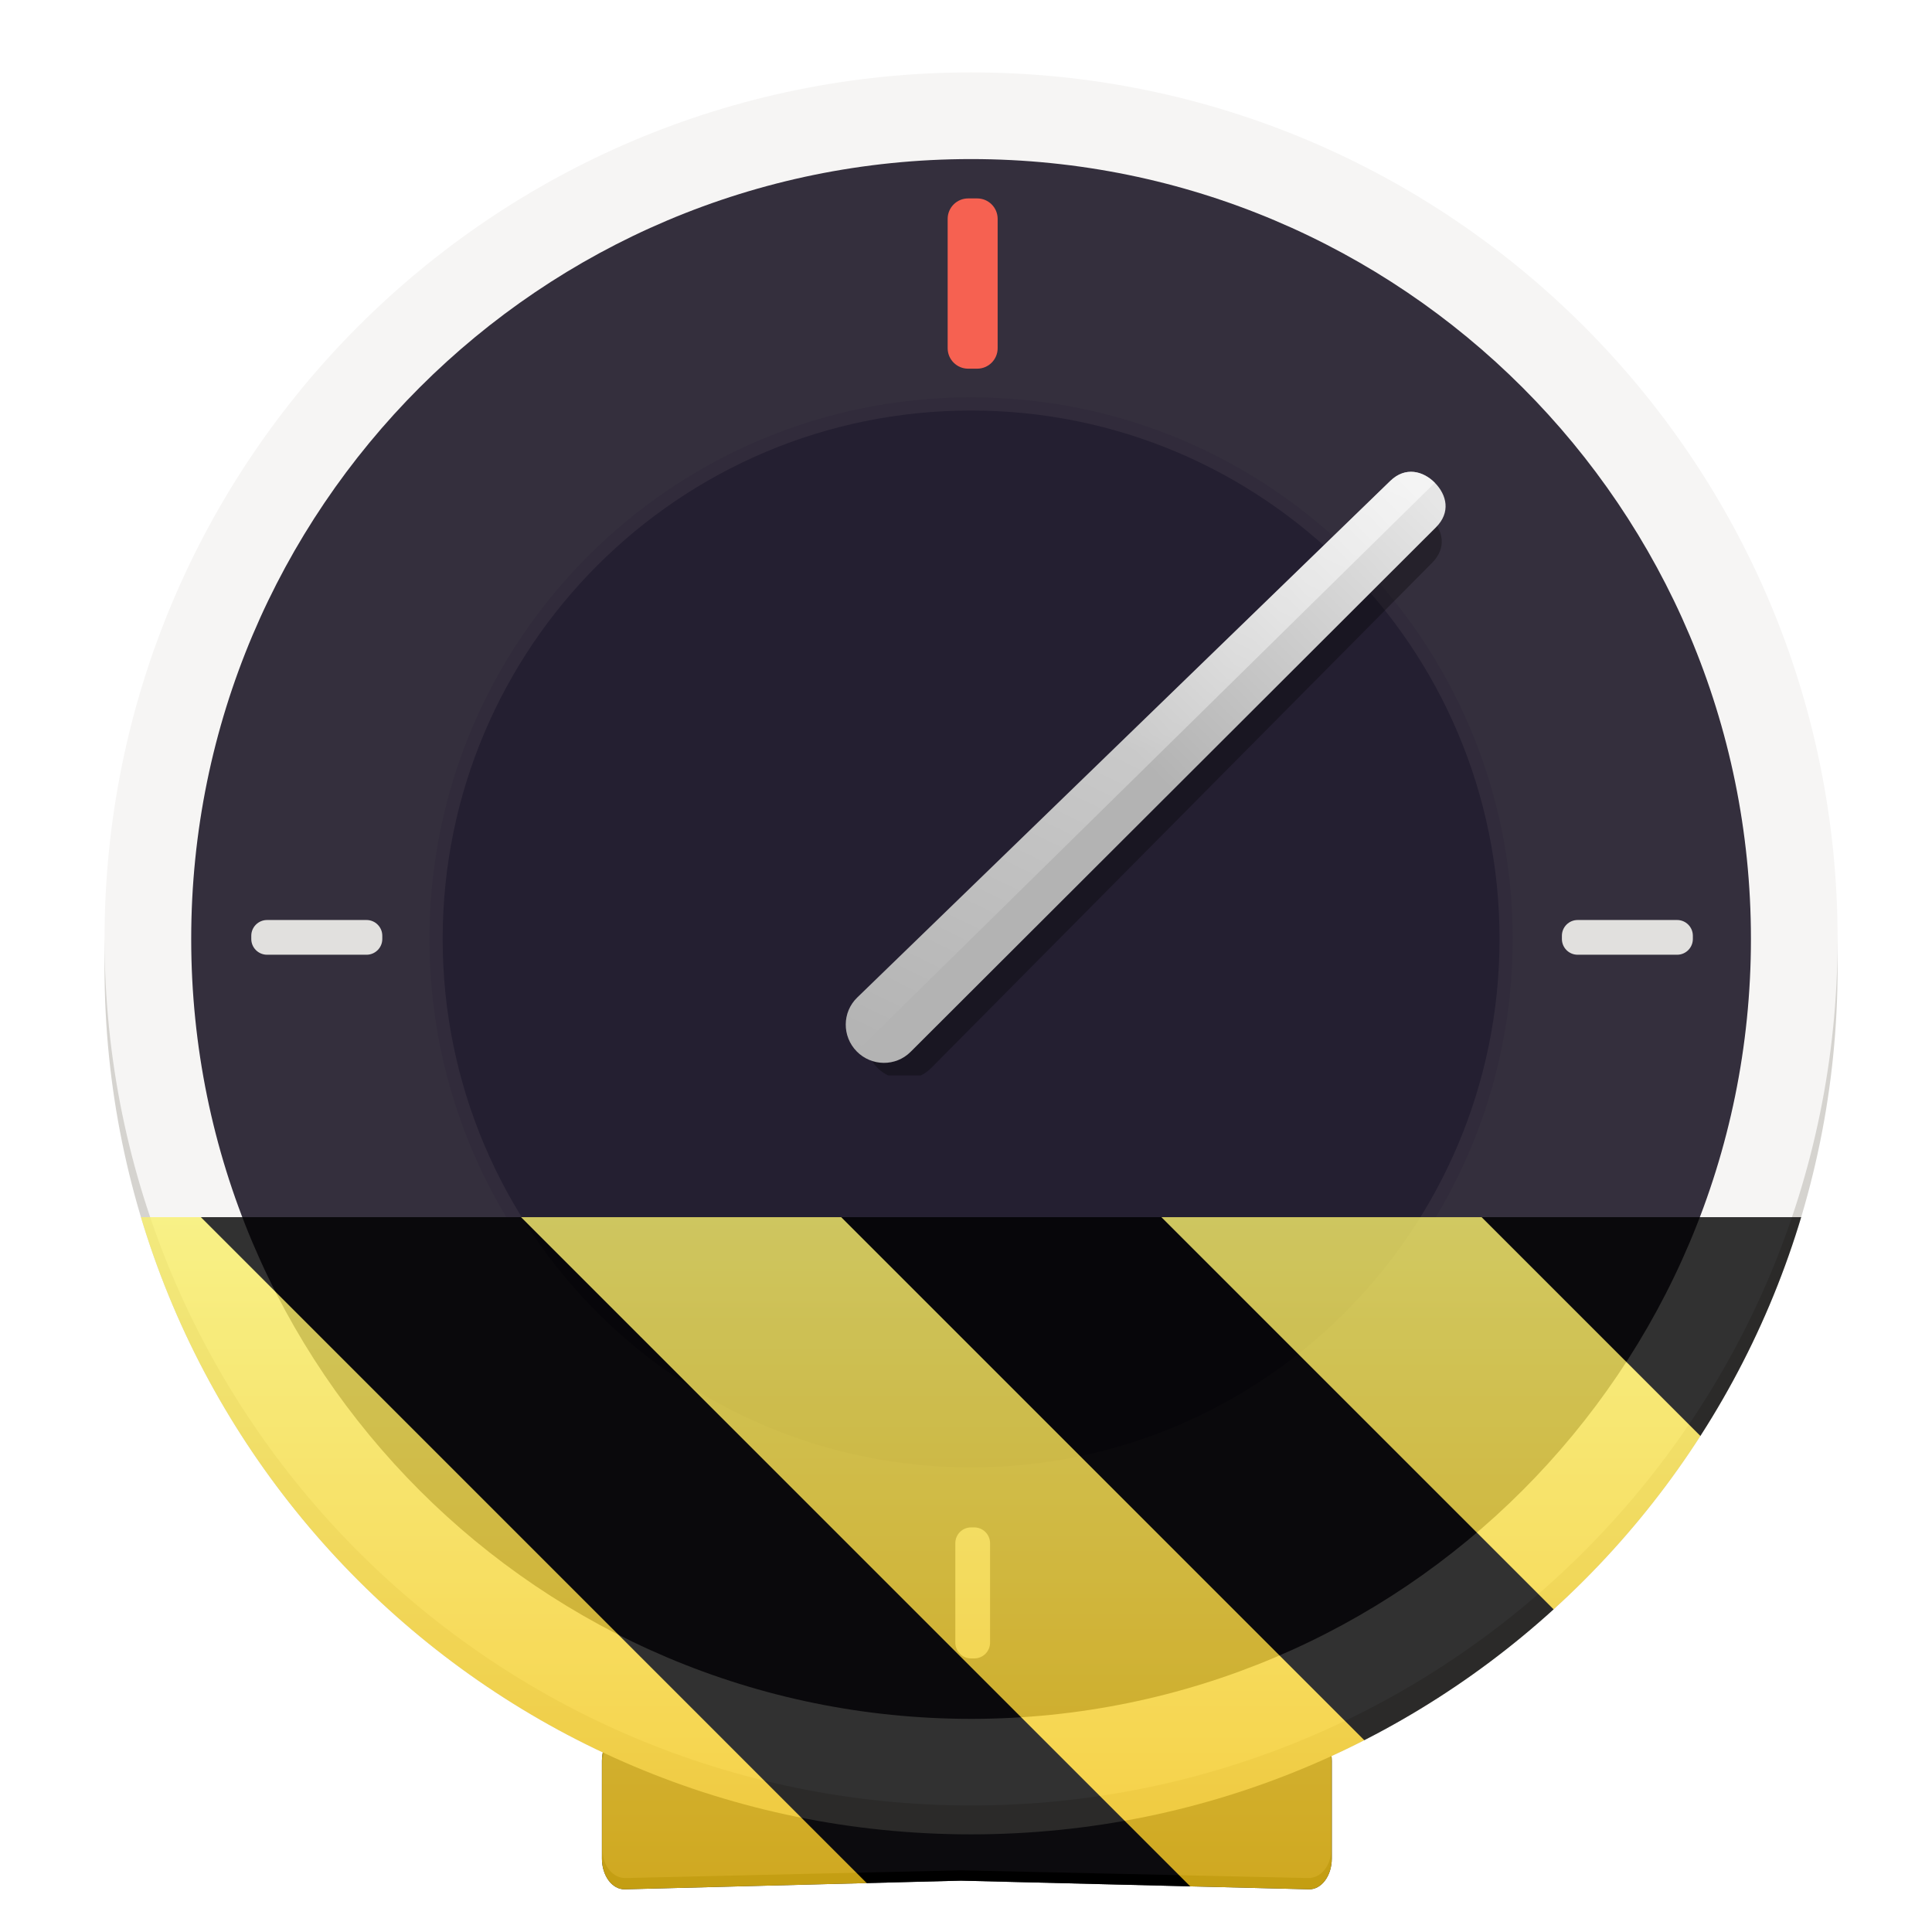
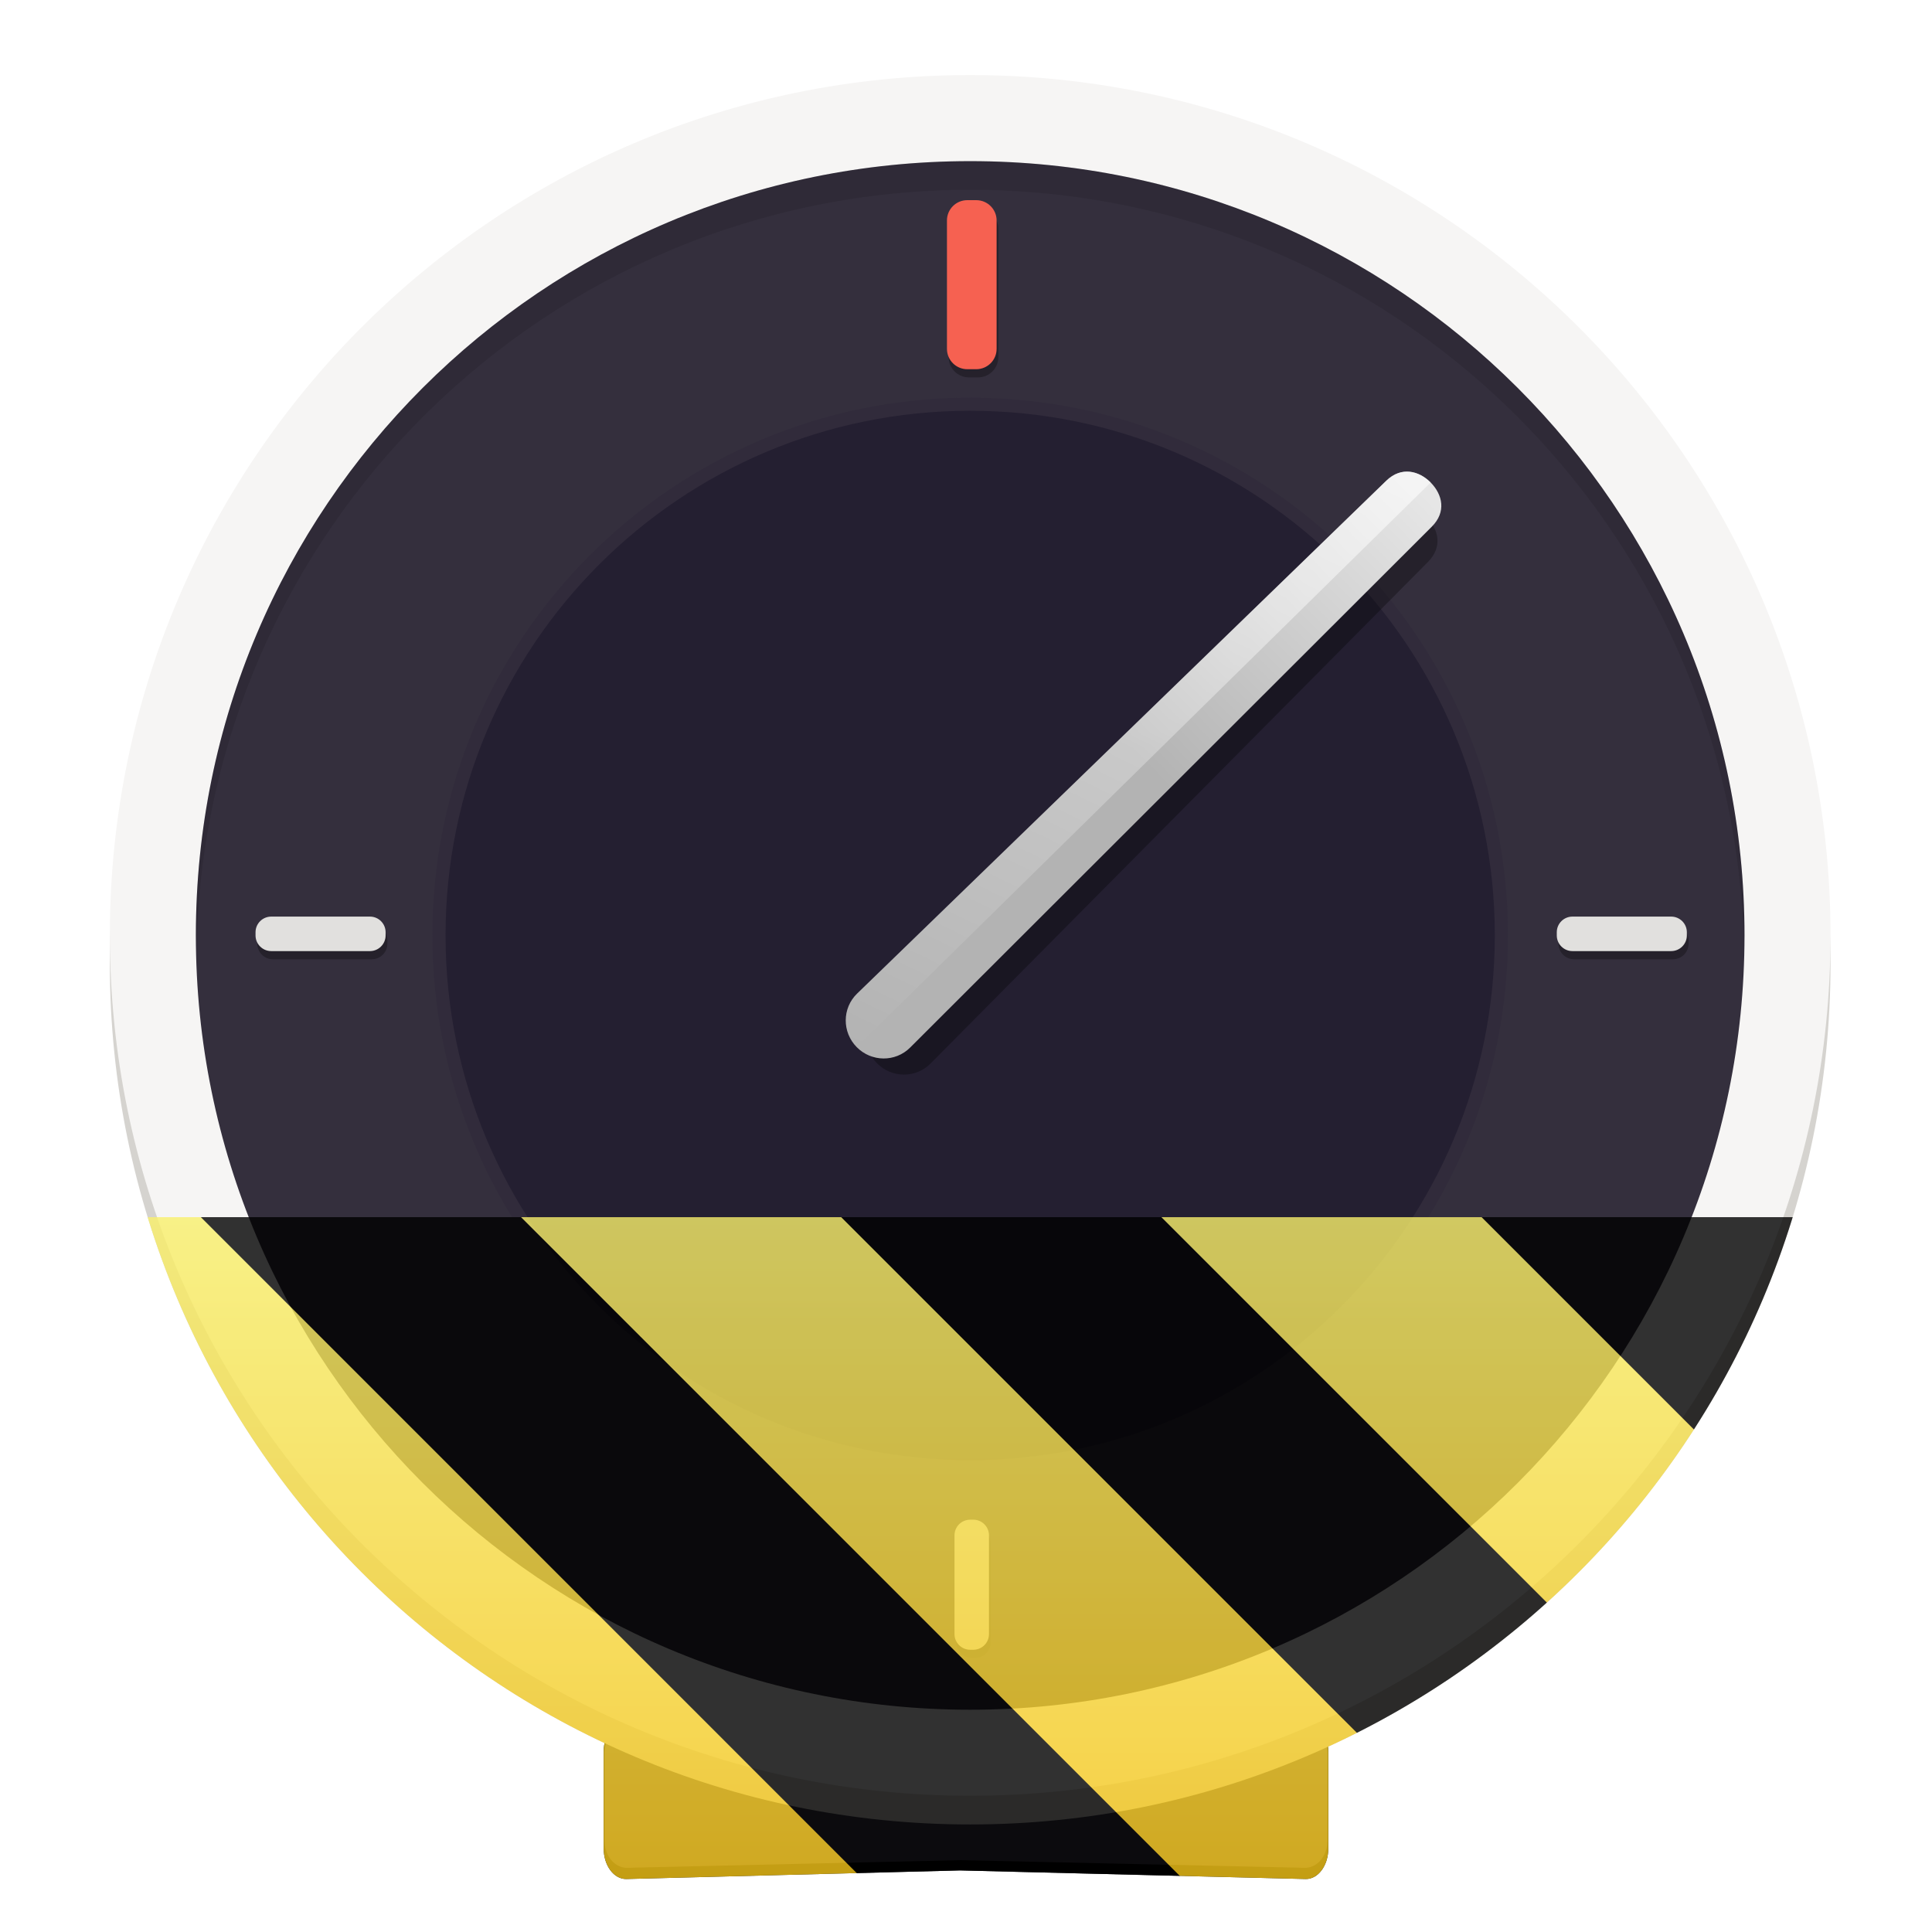
<svg xmlns="http://www.w3.org/2000/svg" xmlns:xlink="http://www.w3.org/1999/xlink" height="128px" viewBox="0 0 128 128" width="128px">
  <defs>
    <filter id="a" height="100%" width="100%" x="0%" y="0%">
      <feColorMatrix in="SourceGraphic" type="matrix" values="0 0 0 0 1 0 0 0 0 1 0 0 0 0 1 0 0 0 1 0" />
    </filter>
    <mask id="b">
      <g filter="url(#a)">
        <rect fill-opacity="0.1" height="128" width="128" />
      </g>
    </mask>
    <mask id="c">
      <g filter="url(#a)">
        <rect fill-opacity="0.3" height="128" width="128" />
      </g>
    </mask>
-     <linearGradient id="d" gradientTransform="matrix(0.38975 0.449607 -0.449607 0.38975 82.54035 -68.22949)" gradientUnits="userSpaceOnUse" x1="143.608" x2="141.011" y1="139.418" y2="95.803">
+     <mask id="d">
+       <g filter="url(#a)">
+         <rect fill-opacity="0.3" height="128" width="128" />
+       </g>
+     </mask>
+     <linearGradient id="e" gradientTransform="matrix(0.386965 0.446394 -0.446394 0.386965 82.35099 -67.53181)" gradientUnits="userSpaceOnUse" x1="143.608" x2="141.011" y1="139.418" y2="95.803">
      <stop offset="0" stop-color="#b3b3b3" />
      <stop offset="1" stop-color="#e6e6e6" />
    </linearGradient>
-     <linearGradient id="e" gradientTransform="matrix(0.38975 0.449607 -0.449607 0.38975 82.54035 -68.22949)" gradientUnits="userSpaceOnUse" x1="102.54" x2="144.827" y1="86.852" y2="185.409">
+     <linearGradient id="f" gradientTransform="matrix(0.386965 0.446394 -0.446394 0.386965 82.35099 -67.53181)" gradientUnits="userSpaceOnUse" x1="102.54" x2="144.827" y1="86.852" y2="185.409">
      <stop offset="0" stop-color="#ffffff" stop-opacity="0.725" />
      <stop offset="1" stop-color="#ffffff" stop-opacity="0" />
    </linearGradient>
-     <mask id="f">
+     <mask id="g">
      <g filter="url(#a)">
        <rect fill-opacity="0.1" height="128" width="128" />
      </g>
    </mask>
-     <clipPath id="g">
-       <rect height="39" width="41" />
+     <clipPath id="h">
+       <rect height="152" width="192" />
    </clipPath>
-     <g id="h" clip-path="url(#g)">
-       <path d="m 8.406 -21.711 c -28.535 0 -51.668 23.133 -51.668 51.668 c 0.008 0.375 0.023 0.75 0.039 1.121 c 0.434 -28.211 23.418 -50.855 51.629 -50.875 c 28.09 0.016 51.02 22.465 51.629 50.547 c 0.016 -0.262 0.031 -0.527 0.039 -0.793 c 0 -28.535 -23.133 -51.668 -51.668 -51.668 z m 0 0" />
+     <g id="i" clip-path="url(#h)">
+       <path d="m 72.277 26.676 c -28.332 0 -51.301 22.965 -51.301 51.297 c 0.012 0.371 0.023 0.742 0.039 1.113 c 0.434 -28.008 23.25 -50.492 51.262 -50.512 c 27.887 0.016 50.656 22.305 51.262 50.188 c 0.016 -0.262 0.027 -0.527 0.039 -0.789 c 0 -28.332 -22.969 -51.297 -51.301 -51.297 z m 0 0" />
    </g>
-     <mask id="i">
+     <mask id="j">
      <g filter="url(#a)">
        <rect fill-opacity="0.3" height="128" width="128" />
      </g>
    </mask>
-     <clipPath id="j">
-       <rect height="39" width="41" />
+     <clipPath id="k">
+       <rect height="152" width="192" />
    </clipPath>
-     <g id="k" clip-path="url(#j)">
-       <path d="m 38.879 2.082 c 0.797 0.809 1.059 1.961 0.074 2.953 l -33.195 33.48 c -0.984 0.992 -2.59 0.965 -3.57 -0.031 s -0.973 -2.59 0.027 -3.57 l 33.711 -32.957 c 1 -0.977 2.191 -0.652 2.953 0.125 z m 0 0" />
+     <g id="l" clip-path="url(#k)">
+       <path d="m 119.871 78.309 v 0.211 c 0 0.574 -0.465 1.035 -1.035 1.035 h -6.547 c -0.57 0 -1.035 -0.461 -1.035 -1.035 v -0.211 c 0 -0.574 0.465 -1.035 1.035 -1.035 h 6.547 c 0.57 0 1.035 0.461 1.035 1.035 z m 0 0" />
+       <path d="m 33.664 78.309 v 0.211 c 0 0.574 -0.465 1.035 -1.039 1.035 h -6.543 c -0.57 0 -1.035 -0.461 -1.035 -1.035 v -0.211 c 0 -0.574 0.465 -1.035 1.035 -1.035 h 6.543 c 0.574 0 1.039 0.461 1.039 1.035 z m 0 0" />
+       <path d="m 72.793 41.004 h -0.594 c -0.746 0 -1.348 -0.602 -1.348 -1.344 v -8.508 c 0 -0.746 0.602 -1.348 1.348 -1.348 h 0.594 c 0.746 0 1.348 0.602 1.348 1.348 v 8.508 c 0 0.742 -0.602 1.344 -1.348 1.344 z m 0 0" />
+       <path d="m 72.602 125.844 h -0.211 c -0.574 0 -1.035 -0.465 -1.035 -1.035 v -6.543 c 0 -0.574 0.461 -1.039 1.035 -1.039 h 0.211 c 0.574 0 1.035 0.465 1.035 1.039 v 6.543 c 0 0.57 -0.461 1.035 -1.035 1.035 z m 0 0" />
    </g>
-     <clipPath id="l">
+     <mask id="m">
+       <g filter="url(#a)">
+         <rect fill-opacity="0.3" height="128" width="128" />
+       </g>
+     </mask>
+     <clipPath id="n">
+       <rect height="152" width="192" />
+     </clipPath>
+     <g id="o" clip-path="url(#n)">
+       <path d="m 102.531 50.293 c 0.793 0.805 1.051 1.949 0.074 2.938 l -32.961 33.238 c -0.977 0.984 -2.57 0.961 -3.543 -0.027 c -0.973 -0.992 -0.965 -2.574 0.027 -3.547 l 33.469 -32.719 c 0.992 -0.973 2.176 -0.652 2.934 0.117 z m 0 0" />
+     </g>
+     <clipPath id="p">
      <rect height="128" width="128" />
    </clipPath>
-     <clipPath id="m">
+     <clipPath id="q">
      <rect height="128" width="128" />
    </clipPath>
-     <mask id="n">
-       <g clip-path="url(#m)" filter="url(#a)">
-         <g clip-path="url(#l)">
-           <path d="m 41.402 114.629 h 45.309 c 0.844 0 1.523 0.906 1.523 2.035 v 6.477 c 0 1.125 -0.68 2.055 -1.523 2.031 l -23.047 -0.574 l -22.262 0.574 c -0.844 0.023 -1.523 -0.906 -1.523 -2.031 v -6.477 c 0 -1.129 0.68 -2.035 1.523 -2.035 z m 0 0" />
-           <path d="m 41.453 115 h 45.207 c 0.844 0 1.52 0.809 1.52 1.816 v 5.793 c 0 1.008 -0.676 1.836 -1.52 1.816 l -22.996 -0.512 l -22.211 0.512 c -0.84 0.02 -1.52 -0.809 -1.52 -1.816 v -5.793 c 0 -1.008 0.68 -1.816 1.52 -1.816 z m 0 0" fill="#3d3846" />
-           <path d="m 121.746 64.121 c 0 31.707 -25.703 57.41 -57.41 57.41 c -31.707 0 -57.41 -25.703 -57.41 -57.41 c 0 -31.707 25.703 -57.41 57.41 -57.41 c 31.707 0 57.41 25.703 57.41 57.41 z m 0 0" fill="#d5d3cf" />
-           <path d="m 64.336 8.625 c 29.594 0 53.582 23.992 53.582 53.582 v 1.914 c 0 29.594 -23.988 53.582 -53.582 53.582 s -53.582 -23.988 -53.582 -53.582 v -1.914 c 0 -29.59 23.988 -53.582 53.582 -53.582 z m 0 0" fill="#d5d3cf" />
-           <path d="m 121.746 62.207 c 0 31.707 -25.703 57.41 -57.41 57.41 c -31.707 0 -57.41 -25.703 -57.41 -57.41 s 25.703 -57.41 57.41 -57.41 c 31.707 0 57.41 25.703 57.41 57.41 z m 0 0" fill="#f6f5f4" />
-           <path d="m 116.004 62.207 c 0 28.539 -23.133 51.672 -51.668 51.672 c -28.535 0 -51.668 -23.133 -51.668 -51.672 c 0 -28.535 23.133 -51.668 51.668 -51.668 c 28.535 0 51.668 23.133 51.668 51.668 z m 0 0" fill="#342f3d" />
-           <path d="m 100.219 62.207 c 0 19.82 -16.062 35.887 -35.883 35.887 c -19.816 0 -35.883 -16.066 -35.883 -35.887 c 0 -19.816 16.066 -35.883 35.883 -35.883 c 19.82 0 35.883 16.066 35.883 35.883 z m 0 0" fill="#312b3b" />
-           <path d="m 99.348 62.207 c 0 19.336 -15.676 35.012 -35.012 35.012 c -19.336 0 -35.008 -15.676 -35.008 -35.012 c 0 -19.332 15.672 -35.008 35.008 -35.008 c 19.336 0 35.012 15.676 35.012 35.008 z m 0 0" fill="#241f31" />
-           <use mask="url(#f)" transform="matrix(1 0 0 1 55.92969 32.25)" xlink:href="#h" />
-           <path d="m 112.156 61.996 v 0.215 c 0 0.574 -0.465 1.043 -1.043 1.043 h -6.59 c -0.578 0 -1.043 -0.469 -1.043 -1.043 v -0.215 c 0 -0.574 0.465 -1.043 1.043 -1.043 h 6.59 c 0.578 0 1.043 0.469 1.043 1.043 z m 0 0" fill="#e1e0de" />
-           <path d="m 25.328 61.996 v 0.215 c 0 0.574 -0.469 1.043 -1.043 1.043 h -6.59 c -0.578 0 -1.047 -0.469 -1.047 -1.043 v -0.215 c 0 -0.574 0.469 -1.043 1.047 -1.043 h 6.59 c 0.574 0 1.043 0.469 1.043 1.043 z m 0 0" fill="#e1e0de" />
-           <path d="m 64.742 24.426 h -0.602 c -0.746 0 -1.355 -0.609 -1.355 -1.355 v -8.57 c 0 -0.75 0.609 -1.355 1.355 -1.355 h 0.602 c 0.75 0 1.355 0.605 1.355 1.355 v 8.57 c 0 0.746 -0.605 1.355 -1.355 1.355 z m 0 0" fill="#f66151" />
-           <path d="m 64.547 109.875 h -0.211 c -0.578 0 -1.043 -0.469 -1.043 -1.043 v -6.594 c 0 -0.574 0.465 -1.043 1.043 -1.043 h 0.211 c 0.578 0 1.047 0.469 1.047 1.043 v 6.594 c 0 0.574 -0.469 1.043 -1.047 1.043 z m 0 0" fill="#e1e0de" />
-           <use mask="url(#i)" transform="matrix(1 0 0 1 55.92969 32.25)" xlink:href="#k" />
-           <path d="m 95.062 31.984 c 0.797 0.809 1.062 1.965 0.074 2.953 l -34.805 34.75 c -0.988 0.988 -2.59 0.969 -3.57 -0.027 s -0.973 -2.598 0.031 -3.57 l 35.316 -34.227 c 1.004 -0.977 2.188 -0.656 2.953 0.121 z m 0 0" fill="url(#d)" />
-           <path d="m 95.062 31.984 l -38.301 37.676 c -0.98 -0.996 -0.973 -2.598 0.031 -3.57 l 35.316 -34.227 c 1.004 -0.977 2.188 -0.656 2.953 0.121 z m 0 0" fill="url(#e)" />
+     <mask id="r">
+       <g clip-path="url(#q)" filter="url(#a)">
+         <g clip-path="url(#p)">
+           <path d="m 41.508 114.02 h 44.984 c 0.836 0 1.512 0.902 1.512 2.02 v 6.43 c 0 1.121 -0.676 2.043 -1.512 2.02 l -22.883 -0.57 l -22.102 0.57 c -0.836 0.023 -1.512 -0.898 -1.512 -2.02 v -6.43 c 0 -1.117 0.676 -2.02 1.512 -2.02 z m 0 0" />
+           <path d="m 41.559 114.387 h 44.883 c 0.836 0 1.508 0.805 1.508 1.805 v 5.75 c 0 1 -0.672 1.824 -1.508 1.805 l -22.832 -0.508 l -22.051 0.508 c -0.836 0.02 -1.508 -0.805 -1.508 -1.805 v -5.75 c 0 -1 0.672 -1.805 1.508 -1.805 z m 0 0" fill="#3d3846" />
+           <path d="m 121.277 63.875 c 0 31.48 -25.52 57 -57 57 c -31.48 0 -57 -25.52 -57 -57 s 25.52 -57 57 -57 c 31.48 0 57 25.52 57 57 z m 0 0" fill="#d5d3cf" />
+           <path d="m 64.277 8.773 c 29.383 0 53.199 23.82 53.199 53.199 v 1.902 c 0 29.379 -23.816 53.199 -53.199 53.199 c -29.383 0 -53.199 -23.82 -53.199 -53.199 v -1.902 c 0 -29.379 23.816 -53.199 53.199 -53.199 z m 0 0" fill="#d5d3cf" />
+           <path d="m 121.277 61.973 c 0 31.48 -25.52 57 -57 57 c -31.48 0 -57 -25.52 -57 -57 c 0 -31.48 25.52 -57 57 -57 c 31.48 0 57 25.52 57 57 z m 0 0" fill="#f6f5f4" />
+           <path d="m 115.578 61.973 c 0 28.332 -22.969 51.301 -51.301 51.301 c -28.332 0 -51.301 -22.969 -51.301 -51.301 c 0 -28.332 22.969 -51.297 51.301 -51.297 c 28.332 0 51.301 22.965 51.301 51.297 z m 0 0" fill="#342f3d" />
+           <path d="m 99.906 61.973 c 0 19.676 -15.953 35.629 -35.629 35.629 c -19.676 0 -35.629 -15.953 -35.629 -35.629 c 0 -19.676 15.953 -35.625 35.629 -35.625 c 19.676 0 35.629 15.949 35.629 35.625 z m 0 0" fill="#312b3b" />
+           <path d="m 99.035 61.973 c 0 19.199 -15.562 34.762 -34.758 34.762 c -19.195 0 -34.758 -15.562 -34.758 -34.762 c 0 -19.195 15.562 -34.758 34.758 -34.758 c 19.195 0 34.758 15.562 34.758 34.758 z m 0 0" fill="#241f31" />
+           <use mask="url(#g)" transform="matrix(1 0 0 1 -8 -16)" xlink:href="#i" />
+           <use mask="url(#j)" transform="matrix(1 0 0 1 -8 -16)" xlink:href="#l" />
+           <path d="m 111.758 61.762 v 0.215 c 0 0.57 -0.465 1.035 -1.039 1.035 h -6.543 c -0.57 0 -1.035 -0.465 -1.035 -1.035 v -0.215 c 0 -0.57 0.465 -1.035 1.035 -1.035 h 6.543 c 0.574 0 1.039 0.465 1.039 1.035 z m 0 0" fill="#e1e0de" />
+           <path d="m 25.547 61.762 v 0.215 c 0 0.57 -0.465 1.035 -1.035 1.035 h -6.543 c -0.574 0 -1.039 -0.465 -1.039 -1.035 v -0.215 c 0 -0.57 0.465 -1.035 1.039 -1.035 h 6.543 c 0.57 0 1.035 0.465 1.035 1.035 z m 0 0" fill="#e1e0de" />
+           <path d="m 64.68 24.461 h -0.594 c -0.746 0 -1.348 -0.602 -1.348 -1.348 v -8.508 c 0 -0.742 0.602 -1.344 1.348 -1.344 h 0.594 c 0.742 0 1.348 0.602 1.348 1.344 v 8.508 c 0 0.746 -0.605 1.348 -1.348 1.348 z m 0 0" fill="#f66151" />
+           <path d="m 64.488 109.301 h -0.211 c -0.574 0 -1.039 -0.465 -1.039 -1.039 v -6.543 c 0 -0.57 0.465 -1.035 1.039 -1.035 h 0.211 c 0.57 0 1.035 0.465 1.035 1.035 v 6.543 c 0 0.574 -0.465 1.039 -1.035 1.039 z m 0 0" fill="#e1e0de" />
+           <use mask="url(#m)" transform="matrix(1 0 0 1 -8 -16)" xlink:href="#o" />
+           <path d="m 94.785 31.965 c 0.789 0.805 1.055 1.953 0.07 2.934 l -34.555 34.504 c -0.98 0.98 -2.57 0.961 -3.543 -0.031 c -0.973 -0.988 -0.969 -2.578 0.027 -3.543 l 35.066 -33.984 c 0.996 -0.965 2.172 -0.648 2.934 0.121 z m 0 0" fill="url(#e)" />
+           <path d="m 94.785 31.965 l -38.027 37.406 c -0.973 -0.988 -0.969 -2.578 0.027 -3.543 l 35.066 -33.984 c 0.996 -0.965 2.172 -0.648 2.934 0.121 z m 0 0" fill="url(#f)" />
        </g>
      </g>
    </mask>
-     <mask id="o">
+     <mask id="s">
      <g filter="url(#a)">
        <rect fill-opacity="0.8" height="128" width="128" />
      </g>
    </mask>
-     <linearGradient id="p" gradientTransform="matrix(0 0.37 -0.98462 0 295.385 -30.36)" gradientUnits="userSpaceOnUse" x1="300" x2="428" y1="235" y2="235">
+     <linearGradient id="t" gradientTransform="matrix(0 0.37 -0.98462 0 295.385 -30.36)" gradientUnits="userSpaceOnUse" x1="300" x2="428" y1="235" y2="235">
      <stop offset="0" stop-color="#f9f06b" />
      <stop offset="1" stop-color="#f5c211" />
    </linearGradient>
-     <clipPath id="q">
+     <clipPath id="u">
      <rect height="128" width="128" />
    </clipPath>
-     <clipPath id="r">
+     <clipPath id="v">
      <rect height="128" width="128" />
    </clipPath>
  </defs>
-   <path d="m 41.402 114.629 h 45.309 c 0.844 0 1.523 0.906 1.523 2.035 v 6.477 c 0 1.125 -0.68 2.055 -1.523 2.031 l -23.047 -0.574 l -22.262 0.574 c -0.844 0.023 -1.523 -0.906 -1.523 -2.031 v -6.477 c 0 -1.129 0.68 -2.035 1.523 -2.035 z m 0 0" />
-   <path d="m 41.453 115 h 45.207 c 0.844 0 1.52 0.809 1.52 1.816 v 5.793 c 0 1.008 -0.676 1.836 -1.52 1.816 l -22.996 -0.512 l -22.211 0.512 c -0.84 0.02 -1.52 -0.809 -1.52 -1.816 v -5.793 c 0 -1.008 0.68 -1.816 1.52 -1.816 z m 0 0" fill="#3d3846" />
-   <path d="m 121.746 64.121 c 0 31.707 -25.703 57.41 -57.41 57.41 c -31.707 0 -57.41 -25.703 -57.41 -57.41 c 0 -31.707 25.703 -57.41 57.41 -57.41 c 31.707 0 57.41 25.703 57.41 57.41 z m 0 0" fill="#d5d3cf" />
-   <path d="m 64.336 8.625 c 29.594 0 53.582 23.992 53.582 53.582 v 1.914 c 0 29.594 -23.988 53.582 -53.582 53.582 s -53.582 -23.988 -53.582 -53.582 v -1.914 c 0 -29.59 23.988 -53.582 53.582 -53.582 z m 0 0" fill="#d5d3cf" />
-   <path d="m 121.746 62.207 c 0 31.707 -25.703 57.41 -57.41 57.41 c -31.707 0 -57.41 -25.703 -57.41 -57.41 s 25.703 -57.41 57.41 -57.41 c 31.707 0 57.41 25.703 57.41 57.41 z m 0 0" fill="#f6f5f4" />
-   <path d="m 116.004 62.207 c 0 28.539 -23.133 51.672 -51.668 51.672 c -28.535 0 -51.668 -23.133 -51.668 -51.672 c 0 -28.535 23.133 -51.668 51.668 -51.668 c 28.535 0 51.668 23.133 51.668 51.668 z m 0 0" fill="#342f3d" />
-   <path d="m 100.219 62.207 c 0 19.82 -16.062 35.887 -35.883 35.887 c -19.816 0 -35.883 -16.066 -35.883 -35.887 c 0 -19.816 16.066 -35.883 35.883 -35.883 c 19.82 0 35.883 16.066 35.883 35.883 z m 0 0" fill="#312b3b" />
-   <path d="m 99.348 62.207 c 0 19.336 -15.676 35.012 -35.012 35.012 c -19.336 0 -35.008 -15.676 -35.008 -35.012 c 0 -19.332 15.672 -35.008 35.008 -35.008 c 19.336 0 35.012 15.676 35.012 35.008 z m 0 0" fill="#241f31" />
-   <use mask="url(#b)" transform="matrix(1 0 0 1 55.92969 32.25)" xlink:href="#h" />
-   <path d="m 112.156 61.996 v 0.215 c 0 0.574 -0.465 1.043 -1.043 1.043 h -6.59 c -0.578 0 -1.043 -0.469 -1.043 -1.043 v -0.215 c 0 -0.574 0.465 -1.043 1.043 -1.043 h 6.59 c 0.578 0 1.043 0.469 1.043 1.043 z m 0 0" fill="#e1e0de" />
-   <path d="m 25.328 61.996 v 0.215 c 0 0.574 -0.469 1.043 -1.043 1.043 h -6.59 c -0.578 0 -1.047 -0.469 -1.047 -1.043 v -0.215 c 0 -0.574 0.469 -1.043 1.047 -1.043 h 6.59 c 0.574 0 1.043 0.469 1.043 1.043 z m 0 0" fill="#e1e0de" />
-   <path d="m 64.742 24.426 h -0.602 c -0.746 0 -1.355 -0.609 -1.355 -1.355 v -8.57 c 0 -0.75 0.609 -1.355 1.355 -1.355 h 0.602 c 0.75 0 1.355 0.605 1.355 1.355 v 8.57 c 0 0.746 -0.605 1.355 -1.355 1.355 z m 0 0" fill="#f66151" />
-   <path d="m 64.547 109.875 h -0.211 c -0.578 0 -1.043 -0.469 -1.043 -1.043 v -6.594 c 0 -0.574 0.465 -1.043 1.043 -1.043 h 0.211 c 0.578 0 1.047 0.469 1.047 1.043 v 6.594 c 0 0.574 -0.469 1.043 -1.047 1.043 z m 0 0" fill="#e1e0de" />
-   <use mask="url(#c)" transform="matrix(1 0 0 1 55.92969 32.25)" xlink:href="#k" />
-   <path d="m 95.062 31.984 c 0.797 0.809 1.062 1.965 0.074 2.953 l -34.805 34.75 c -0.988 0.988 -2.59 0.969 -3.57 -0.027 s -0.973 -2.598 0.031 -3.57 l 35.316 -34.227 c 1.004 -0.977 2.188 -0.656 2.953 0.121 z m 0 0" fill="url(#d)" />
-   <path d="m 95.062 31.984 l -38.301 37.676 c -0.98 -0.996 -0.973 -2.598 0.031 -3.57 l 35.316 -34.227 c 1.004 -0.977 2.188 -0.656 2.953 0.121 z m 0 0" fill="url(#e)" />
-   <g clip-path="url(#r)" mask="url(#n)">
-     <g clip-path="url(#q)" mask="url(#o)">
-       <path d="m 128 80.641 v 47.359 h -128 v -47.359 z m 0 0" fill="url(#p)" />
+   <path d="m 41.508 114.02 h 44.984 c 0.836 0 1.512 0.902 1.512 2.02 v 6.43 c 0 1.121 -0.676 2.043 -1.512 2.02 l -22.883 -0.57 l -22.102 0.57 c -0.836 0.023 -1.512 -0.898 -1.512 -2.02 v -6.43 c 0 -1.117 0.676 -2.02 1.512 -2.02 z m 0 0" />
+   <path d="m 41.559 114.387 h 44.883 c 0.836 0 1.508 0.805 1.508 1.805 v 5.75 c 0 1 -0.672 1.824 -1.508 1.805 l -22.832 -0.508 l -22.051 0.508 c -0.836 0.02 -1.508 -0.805 -1.508 -1.805 v -5.75 c 0 -1 0.672 -1.805 1.508 -1.805 z m 0 0" fill="#3d3846" />
+   <path d="m 121.277 63.875 c 0 31.48 -25.52 57 -57 57 c -31.48 0 -57 -25.52 -57 -57 s 25.52 -57 57 -57 c 31.48 0 57 25.52 57 57 z m 0 0" fill="#d5d3cf" />
+   <path d="m 64.277 8.773 c 29.383 0 53.199 23.82 53.199 53.199 v 1.902 c 0 29.379 -23.816 53.199 -53.199 53.199 c -29.383 0 -53.199 -23.82 -53.199 -53.199 v -1.902 c 0 -29.379 23.816 -53.199 53.199 -53.199 z m 0 0" fill="#d5d3cf" />
+   <path d="m 121.277 61.973 c 0 31.48 -25.52 57 -57 57 c -31.48 0 -57 -25.52 -57 -57 c 0 -31.48 25.52 -57 57 -57 c 31.48 0 57 25.52 57 57 z m 0 0" fill="#f6f5f4" />
+   <path d="m 115.578 61.973 c 0 28.332 -22.969 51.301 -51.301 51.301 c -28.332 0 -51.301 -22.969 -51.301 -51.301 c 0 -28.332 22.969 -51.297 51.301 -51.297 c 28.332 0 51.301 22.965 51.301 51.297 z m 0 0" fill="#342f3d" />
+   <path d="m 99.906 61.973 c 0 19.676 -15.953 35.629 -35.629 35.629 c -19.676 0 -35.629 -15.953 -35.629 -35.629 c 0 -19.676 15.953 -35.625 35.629 -35.625 c 19.676 0 35.629 15.949 35.629 35.625 z m 0 0" fill="#312b3b" />
+   <path d="m 99.035 61.973 c 0 19.199 -15.562 34.762 -34.758 34.762 c -19.195 0 -34.758 -15.562 -34.758 -34.762 c 0 -19.195 15.562 -34.758 34.758 -34.758 c 19.195 0 34.758 15.562 34.758 34.758 z m 0 0" fill="#241f31" />
+   <use mask="url(#b)" transform="matrix(1 0 0 1 -8 -16)" xlink:href="#i" />
+   <use mask="url(#c)" transform="matrix(1 0 0 1 -8 -16)" xlink:href="#l" />
+   <path d="m 111.758 61.762 v 0.215 c 0 0.57 -0.465 1.035 -1.039 1.035 h -6.543 c -0.57 0 -1.035 -0.465 -1.035 -1.035 v -0.215 c 0 -0.57 0.465 -1.035 1.035 -1.035 h 6.543 c 0.574 0 1.039 0.465 1.039 1.035 z m 0 0" fill="#e1e0de" />
+   <path d="m 25.547 61.762 v 0.215 c 0 0.57 -0.465 1.035 -1.035 1.035 h -6.543 c -0.574 0 -1.039 -0.465 -1.039 -1.035 v -0.215 c 0 -0.57 0.465 -1.035 1.039 -1.035 h 6.543 c 0.57 0 1.035 0.465 1.035 1.035 z m 0 0" fill="#e1e0de" />
+   <path d="m 64.68 24.461 h -0.594 c -0.746 0 -1.348 -0.602 -1.348 -1.348 v -8.508 c 0 -0.742 0.602 -1.344 1.348 -1.344 h 0.594 c 0.742 0 1.348 0.602 1.348 1.344 v 8.508 c 0 0.746 -0.605 1.348 -1.348 1.348 z m 0 0" fill="#f66151" />
+   <path d="m 64.488 109.301 h -0.211 c -0.574 0 -1.039 -0.465 -1.039 -1.039 v -6.543 c 0 -0.57 0.465 -1.035 1.039 -1.035 h 0.211 c 0.57 0 1.035 0.465 1.035 1.035 v 6.543 c 0 0.574 -0.465 1.039 -1.035 1.039 z m 0 0" fill="#e1e0de" />
+   <use mask="url(#d)" transform="matrix(1 0 0 1 -8 -16)" xlink:href="#o" />
+   <path d="m 94.785 31.965 c 0.789 0.805 1.055 1.953 0.07 2.934 l -34.555 34.504 c -0.98 0.98 -2.57 0.961 -3.543 -0.031 c -0.973 -0.988 -0.969 -2.578 0.027 -3.543 l 35.066 -33.984 c 0.996 -0.965 2.172 -0.648 2.934 0.121 z m 0 0" fill="url(#e)" />
+   <path d="m 94.785 31.965 l -38.027 37.406 c -0.973 -0.988 -0.969 -2.578 0.027 -3.543 l 35.066 -33.984 c 0.996 -0.965 2.172 -0.648 2.934 0.121 z m 0 0" fill="url(#f)" />
+   <g clip-path="url(#v)" mask="url(#r)">
+     <g clip-path="url(#u)" mask="url(#s)">
+       <path d="m 128 80.641 v 47.359 h -128 v -47.359 z m 0 0" fill="url(#t)" />
      <path d="m 13.309 80.641 l 47.355 47.359 h 21.215 l -47.359 -47.359 z m 42.422 0 l 47.363 47.359 h 21.215 l -47.363 -47.359 z m 42.43 0 l 29.84 29.84 v -21.211 l -8.629 -8.629 z m -98.16 7.906 v 21.215 l 18.238 18.238 h 21.215 z m 0 0" />
    </g>
  </g>
</svg>
